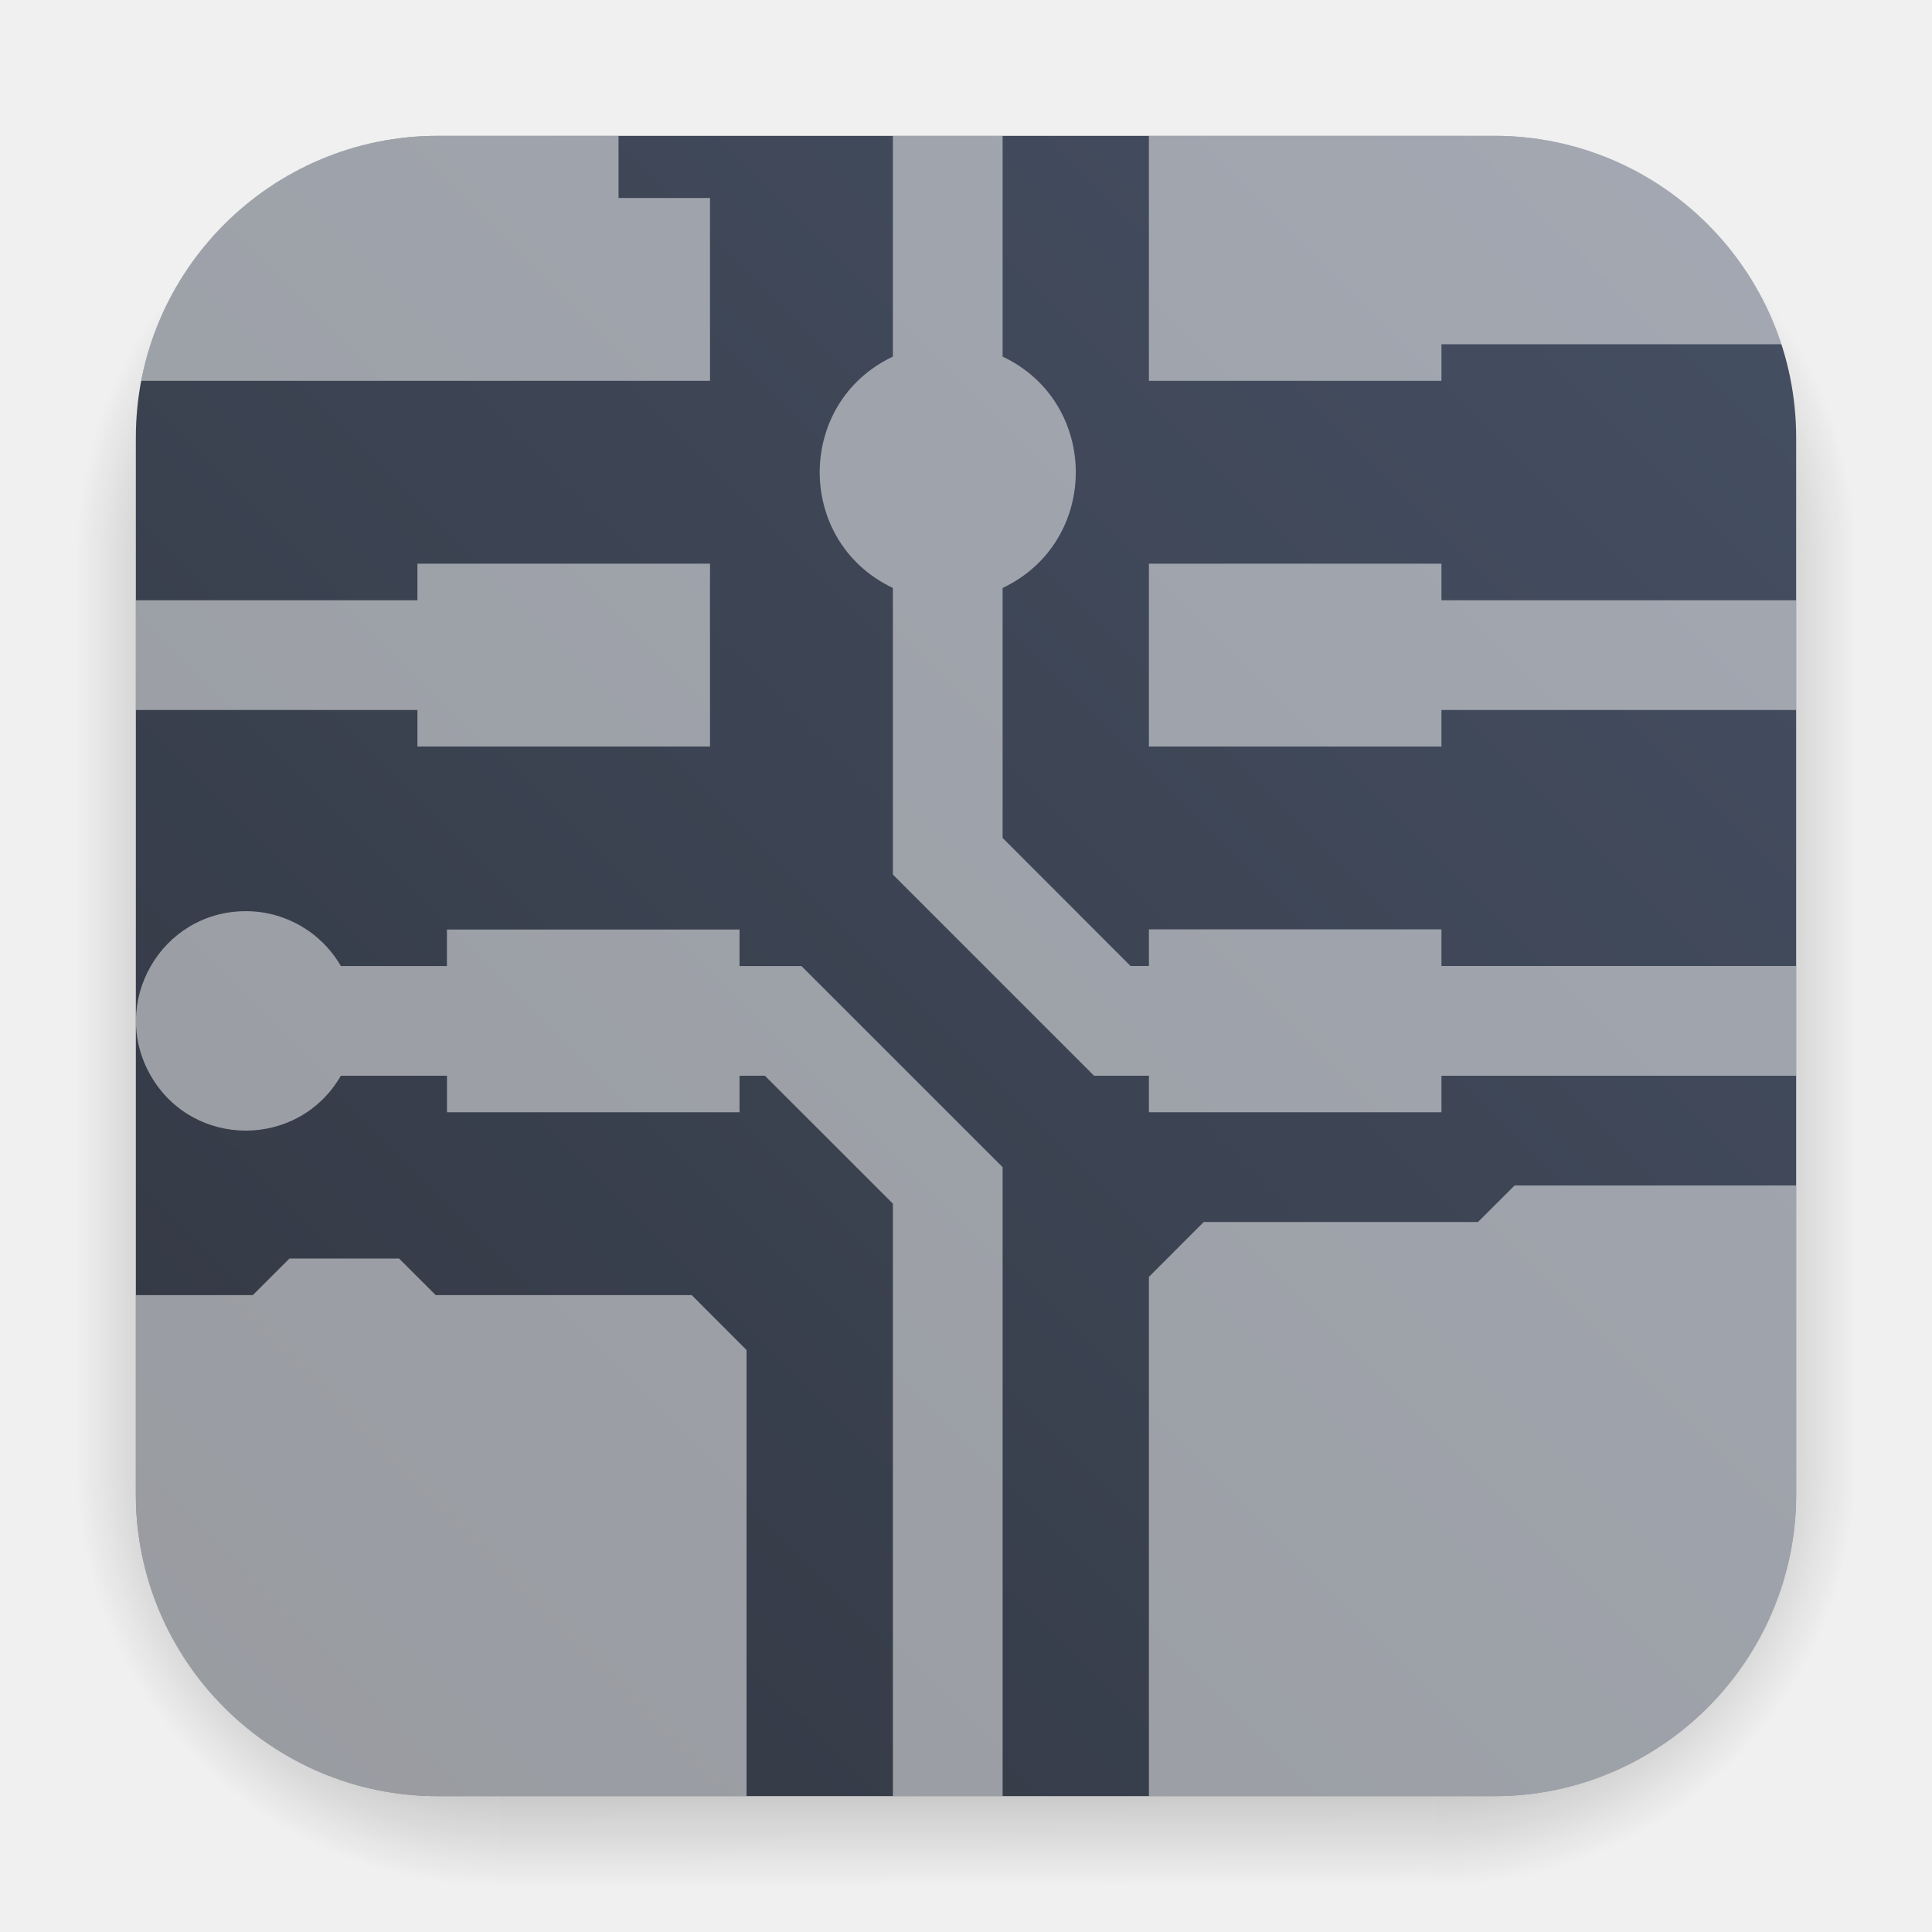
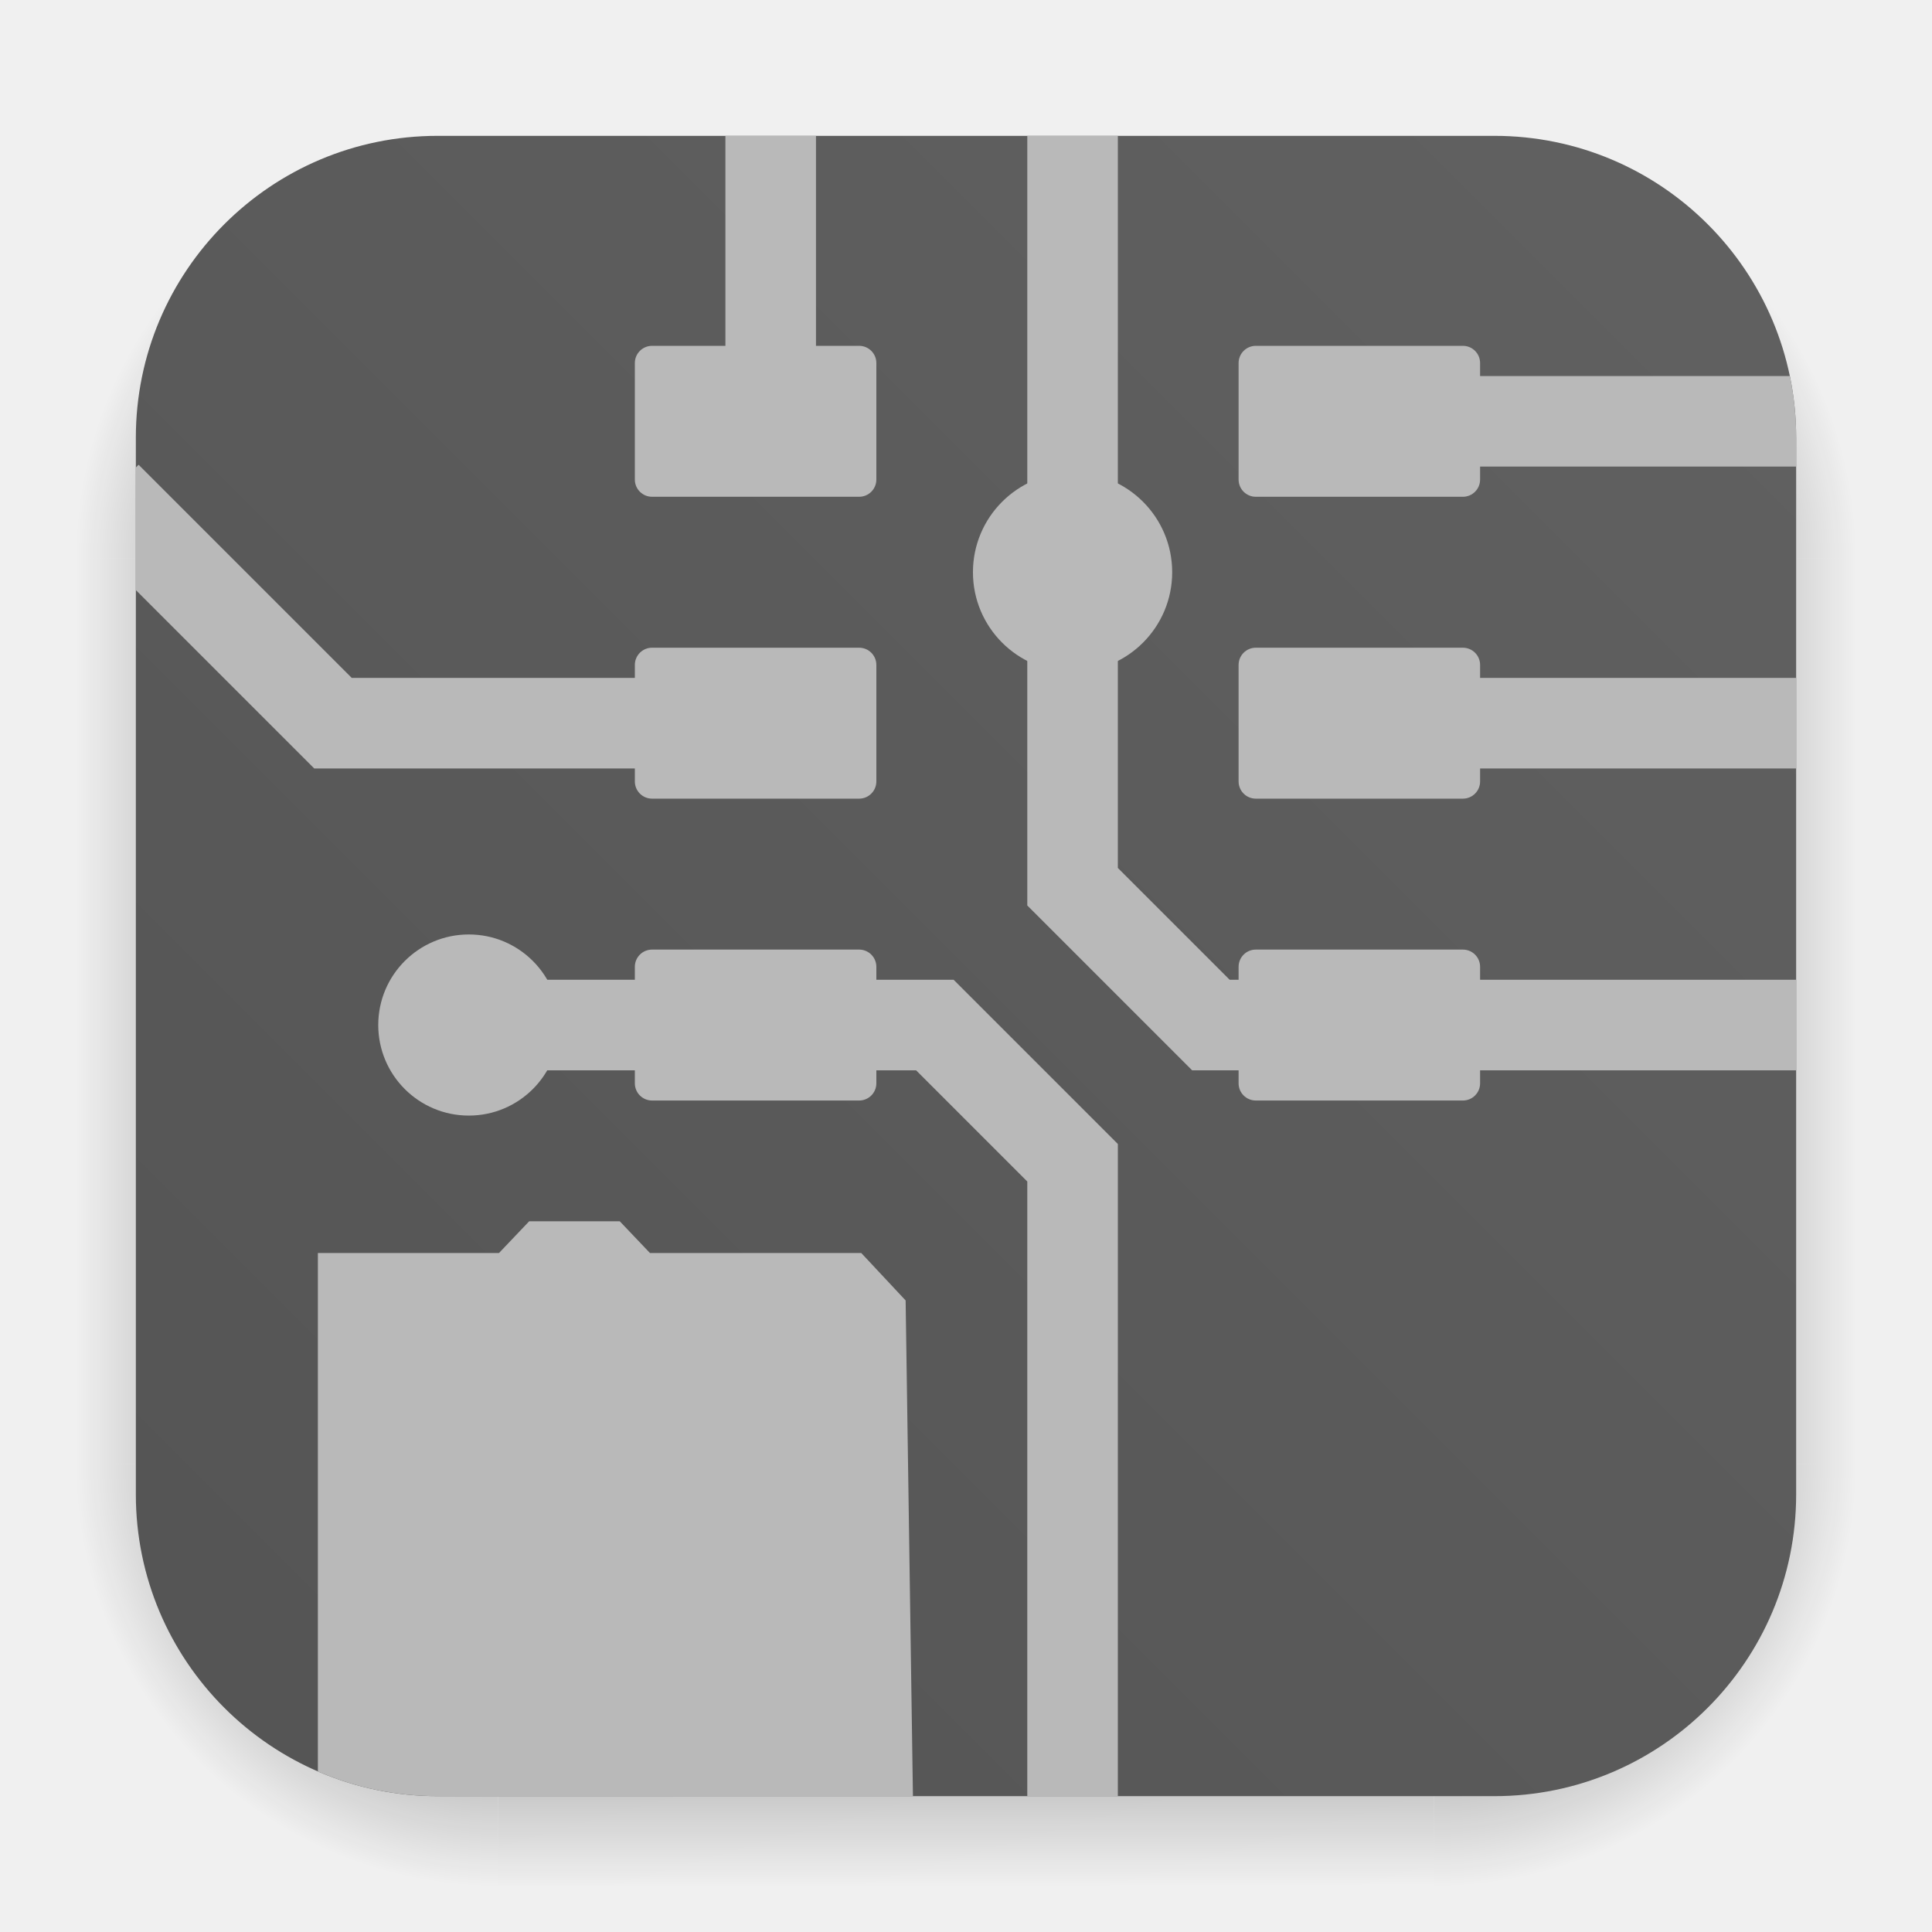
- <svg xmlns="http://www.w3.org/2000/svg" width="64" height="64" version="1.1" id="svg1">
-   <defs id="defs1">
-     <filter id="filter1057-7" x="-0.027" y="-0.027" width="1.054" height="1.054" color-interpolation-filters="sRGB">
-       <feGaussianBlur stdDeviation="0.619" id="feGaussianBlur1" />
-     </filter>
-     <linearGradient id="linearGradient1053-5" x1="-127" x2="-72" y1="60" y2="5" gradientTransform="matrix(1.000007,0,0,1.000007,131.501,-0.5106607)" gradientUnits="userSpaceOnUse">
-       <stop stop-color="#323741" offset="0" id="stop1" />
-       <stop stop-color="#465064" offset="1" id="stop2" />
+ <svg xmlns="http://www.w3.org/2000/svg" xmlns:xlink="http://www.w3.org/1999/xlink" width="64" height="64" version="1.1" id="svg3">
+   <defs id="defs3">
+     <linearGradient id="linearGradient1005-5" x1="3.729" x2="12.359" y1="13.306" y2="4.676" gradientTransform="matrix(3.779564,0,0,3.779564,6.772535,-14.97443)" gradientUnits="userSpaceOnUse">
+       <stop stop-color="#232223" offset="0" id="stop1" />
+       <stop stop-color="#49484d" offset="1" id="stop2" />
+     </linearGradient>
+     <linearGradient id="linearGradient37376">
+       <stop style="stop-color:#616161;stop-opacity:1;" offset="0" id="stop37372" />
+       <stop style="stop-color:#545454;stop-opacity:1;" offset="1" id="stop37374" />
    </linearGradient>
    <radialGradient id="gradient_ds_br" cx="0" cy="0" r="1" gradientUnits="userSpaceOnUse" gradientTransform="matrix(13.9984,0.00477622,-0.00477841,14.0048,47.5016,48.4952)">
-       <stop offset="0.65" id="stop1" />
-       <stop offset="1" stop-opacity="0" id="stop2" />
+       <stop offset="0.65" id="stop3" />
+       <stop offset="1" stop-opacity="0" id="stop4" />
    </radialGradient>
    <linearGradient id="gradient_ds_b" x1="30.449" y1="48.5" x2="30.492" y2="62.5" gradientUnits="userSpaceOnUse">
-       <stop offset="0.654" id="stop3" />
-       <stop offset="1" stop-opacity="0" id="stop4" />
+       <stop offset="0.654" id="stop5" />
+       <stop offset="1" stop-opacity="0" id="stop6" />
    </linearGradient>
    <radialGradient id="gradient_ds_bl" cx="0" cy="0" r="1" gradientUnits="userSpaceOnUse" gradientTransform="matrix(0,14,-14,0,16.5,48.5)">
-       <stop offset="0.65" id="stop5" />
-       <stop offset="1" stop-opacity="0" id="stop6" />
+       <stop offset="0.65" id="stop7" />
+       <stop offset="1" stop-opacity="0" id="stop8" />
    </radialGradient>
    <linearGradient id="gradient_ds_r" x1="47.5" y1="33.5" x2="61.5" y2="33.501" gradientUnits="userSpaceOnUse">
-       <stop offset="0.649" id="stop7" />
-       <stop offset="1" stop-opacity="0" id="stop8" />
-     </linearGradient>
-     <linearGradient id="gradient_ds_l" x1="16.5" y1="33.895" x2="2.5" y2="33.895" gradientUnits="userSpaceOnUse">
      <stop offset="0.649" id="stop9" />
      <stop offset="1" stop-opacity="0" id="stop10" />
    </linearGradient>
+     <linearGradient id="gradient_ds_l" x1="16.5" y1="33.895" x2="2.5" y2="33.895" gradientUnits="userSpaceOnUse">
+       <stop offset="0.649" id="stop11" />
+       <stop offset="1" stop-opacity="0" id="stop12" />
+     </linearGradient>
    <radialGradient id="gradient_ds_tr" cx="0" cy="0" r="1" gradientTransform="matrix(0.00843236,-14,14.0084,0.0189842,47.4916,18.5)" gradientUnits="userSpaceOnUse">
-       <stop offset="0.65" id="stop11" />
-       <stop offset="1" stop-opacity="0" id="stop12" />
+       <stop offset="0.65" id="stop13" />
+       <stop offset="1" stop-opacity="0" id="stop14" />
    </radialGradient>
    <linearGradient id="gradient_ds_t" x1="29.98" y1="18.5" x2="29.916" y2="4.5" gradientUnits="userSpaceOnUse">
-       <stop offset="0.649" id="stop13" />
-       <stop offset="1" stop-opacity="0" id="stop14" />
+       <stop offset="0.649" id="stop15" />
+       <stop offset="1" stop-opacity="0" id="stop16" />
    </linearGradient>
    <radialGradient id="gradient_ds_tl" cx="0" cy="0" r="1" gradientTransform="matrix(-0.00843236,-14,-14.0084,0.0189842,16.5084,18.5)" gradientUnits="userSpaceOnUse">
-       <stop offset="0.65" id="stop15" />
-       <stop offset="1" stop-opacity="0" id="stop16" />
+       <stop offset="0.65" id="stop17" />
+       <stop offset="1" stop-opacity="0" id="stop18" />
    </radialGradient>
+     <linearGradient xlink:href="#linearGradient37376" id="linearGradient18" x1="59.5" y1="4.5" x2="4.5" y2="59.5" gradientUnits="userSpaceOnUse" />
+     <clipPath clipPathUnits="userSpaceOnUse" id="clipPath1">
+       <rect x="71.035" y="24.896" width="55" height="55" stroke-linecap="round" stroke-width="2.744" id="rect1" style="display:inline;fill:#000000;fill-opacity:1" rx="10" />
+     </clipPath>
  </defs>
  <g id="ds" opacity="0.25">
    <path id="ds-br" d="m 47.5,48.5 h 14 v 14 h -14 z" fill="url(#gradient_ds_br)" style="fill:url(#gradient_ds_br)" />
    <path id="ds-b" d="m 16.5,48.5 h 31 v 14 h -31 z" fill="url(#gradient_ds_b)" style="fill:url(#gradient_ds_b)" />
    <path id="ds-bl" d="m 2.5,48.5 h 14 v 14 h -14 z" fill="url(#gradient_ds_bl)" style="fill:url(#gradient_ds_bl)" />
    <path id="ds-r" d="m 47.5,18.5 h 14 v 30 h -14 z" fill="url(#gradient_ds_r)" style="fill:url(#gradient_ds_r)" />
    <path id="ds-l" d="m 2.5,18.5 h 14 v 30 h -14 z" fill="url(#gradient_ds_l)" style="fill:url(#gradient_ds_l)" />
    <path id="ds-tr" d="m 47.5,4.5 h 14 v 14 h -14 z" fill="url(#gradient_ds_tr)" style="fill:url(#gradient_ds_tr)" />
    <path id="ds-t" d="m 16.5,4.5 h 31 v 14 h -31 z" fill="url(#gradient_ds_t)" style="fill:url(#gradient_ds_t)" />
    <path id="ds-tl" d="m 16.5,4.5 h -14 v 14 h 14 z" fill="url(#gradient_ds_tl)" style="fill:url(#gradient_ds_tl)" />
  </g>
-   <rect x="4.5" y="4.5" width="55" height="55" fill="url(#linearGradient1053-5)" stroke-linecap="round" stroke-width="2.744" id="bg" style="fill:url(#linearGradient1053-5)" rx="10" />
-   <g id="art">
-     <path id="path17" style="opacity:0.5;fill:#ffffff;fill-opacity:1;stroke-width:1.077" d="M 14.5 4.5 C 9.605 4.5 5.553 7.982 4.676 12.615 L 23.52 12.615 L 23.52 6.559 L 20.49 6.559 L 20.49 4.5 L 14.5 4.5 z M 29.578 4.5 L 29.578 11.812 C 26.346 13.345 26.346 17.944 29.578 19.477 L 29.578 28.971 L 36.242 35.635 L 38.059 35.635 L 38.059 36.846 L 47.75 36.846 L 47.75 35.635 L 59.5 35.635 L 59.5 32 L 47.75 32 L 47.75 30.787 L 38.059 30.787 L 38.059 32 L 37.451 32 L 33.213 27.758 L 33.213 19.477 C 36.445 17.944 36.445 13.345 33.213 11.812 L 33.213 4.5 L 29.578 4.5 z M 38.059 4.5 L 38.059 12.615 L 47.75 12.615 L 47.75 11.404 L 59.016 11.404 C 57.718 7.389 53.959 4.5 49.5 4.5 L 38.059 4.5 z M 13.828 18.672 L 13.828 19.885 L 4.5 19.885 L 4.5 23.52 L 13.828 23.52 L 13.828 24.73 L 23.52 24.73 L 23.52 18.672 L 13.828 18.672 z M 38.059 18.672 L 38.059 24.73 L 47.75 24.73 L 47.75 23.52 L 59.5 23.52 L 59.5 19.885 L 47.75 19.885 L 47.75 18.672 L 38.059 18.672 z M 8.143 30.184 C 5.345 30.184 3.597 33.214 4.996 35.637 C 6.395 38.06 9.893 38.058 11.291 35.635 L 14.807 35.635 L 14.807 36.846 L 24.498 36.846 L 24.498 35.635 L 25.338 35.635 L 29.578 39.873 L 29.578 59.5 L 33.213 59.5 L 33.213 38.664 L 26.549 32.002 L 24.498 32.002 L 24.498 30.791 L 14.805 30.791 L 14.805 32.002 L 11.291 32.002 C 10.642 30.877 9.442 30.183 8.143 30.184 z M 50.174 39.27 L 48.961 40.48 L 39.875 40.48 L 38.059 42.299 L 38.059 59.5 L 49.5 59.5 C 55.04 59.5 59.5 55.04 59.5 49.5 L 59.5 39.27 L 50.174 39.27 z M 9.588 41.691 L 8.375 42.902 L 4.5 42.902 L 4.5 49.5 C 4.5 55.04 8.96 59.5 14.5 59.5 L 24.73 59.5 L 24.73 44.721 L 22.914 42.902 L 14.434 42.902 L 13.221 41.691 L 9.588 41.691 z " />
+   <rect x="4.5" y="4.5" width="55" height="55" stroke-linecap="round" stroke-width="2.744" id="bg" style="display:inline;fill:url(#linearGradient18);fill-opacity:1" rx="10" />
+   <g id="art" transform="translate(-66.5349,-20.39579)" clip-path="url(#clipPath1)">
+     <rect class="cls-2" x="87.565" y="41.852" width="8" height="5" id="rect1676" style="fill:#b9b9b9;stroke-width:1" ry="0.57" clip-path="none" />
+     <path class="cls-2" d="m 105.365,39.351 a 3.3,3.3 0 1 1 -3.3,-3.3 3.299,3.299 0 0 1 3.3,3.3 z" id="path1706" style="fill:#b9b9b9;stroke-width:1" clip-path="none" />
+     <rect class="cls-2" x="87.565" y="31.852" width="8" height="5" id="rect2278" style="fill:#b9b9b9;stroke-width:1" ry="0.57" clip-path="none" />
+     <rect class="cls-2" x="87.565" y="51.852" width="8" height="5" id="rect2282" style="fill:#b9b9b9;stroke-width:1" ry="0.57" clip-path="none" />
+     <rect class="cls-2" x="107.565" y="41.852" width="8" height="5" id="rect2284" style="fill:#b9b9b9;stroke-width:1" ry="0.57" clip-path="none" />
+     <rect class="cls-2" x="107.565" y="31.852" width="8" height="5" id="rect2286" style="fill:#b9b9b9;stroke-width:1" ry="0.57" clip-path="none" />
+     <rect class="cls-2" x="107.565" y="51.852" width="8" height="5" id="rect2290" style="fill:#b9b9b9;stroke-width:1" ry="0.57" clip-path="none" />
+     <path style="fill:none;stroke:#b9b9b9;stroke-width:3;stroke-linecap:butt;stroke-linejoin:miter;stroke-miterlimit:4;stroke-dasharray:none;stroke-opacity:1" d="m 102.065,24.896 0,24.873 4.583,4.583 h 4.417" id="path2292" clip-path="none" />
+     <path style="fill:none;stroke:#b9b9b9;stroke-width:3;stroke-linecap:butt;stroke-linejoin:miter;stroke-miterlimit:4;stroke-dasharray:none;stroke-opacity:1" d="m 91.565,54.352 h -10" id="path2294" clip-path="none" />
+     <path style="display:inline;fill:none;stroke:#b9b9b9;stroke-width:3;stroke-linecap:butt;stroke-linejoin:miter;stroke-miterlimit:4;stroke-dasharray:none;stroke-opacity:1" d="m 91.565,44.352 h -14 l -7.5,-7.5" id="path2296" clip-path="none" />
+     <path style="display:inline;fill:none;stroke:#b9b9b9;stroke-width:3;stroke-linecap:butt;stroke-linejoin:miter;stroke-miterlimit:4;stroke-dasharray:none;stroke-opacity:1" d="m 92.065,32.352 v -9" id="path2298" clip-path="none" />
+     <path style="fill:none;stroke:#b9b9b9;stroke-width:3;stroke-linecap:butt;stroke-linejoin:miter;stroke-miterlimit:4;stroke-dasharray:none;stroke-opacity:1" d="m 111.565,34.352 h 16.249" id="path2300" clip-path="none" />
+     <path style="fill:none;stroke:#b9b9b9;stroke-width:3;stroke-linecap:butt;stroke-linejoin:miter;stroke-miterlimit:4;stroke-dasharray:none;stroke-opacity:1" d="m 111.565,44.352 h 16.249" id="path2302" clip-path="none" />
+     <path style="fill:none;stroke:#b9b9b9;stroke-width:3;stroke-linecap:butt;stroke-linejoin:miter;stroke-miterlimit:4;stroke-dasharray:none;stroke-opacity:1" d="m 110.565,54.352 h 17.5" id="path2304" clip-path="none" />
+     <path class="cls-2" d="m 85.065,54.351 a 3,3 0 1 1 -3,-3 2.999,2.999 0 0 1 3,3 z" id="path1710" style="fill:#b9b9b9;stroke-width:1" clip-path="url(#clipPath2388)" />
+     <path style="display:inline;fill:#b9b9b9;fill-opacity:1;stroke:none;stroke-width:1px;stroke-linecap:butt;stroke-linejoin:miter;stroke-opacity:1" d="m 83.065,61.903 h -6 V 81.352 l 19.735,0.088 -0.265,-17.965 -1.47,-1.572 h -7 l -1,-1.051 h -3" id="path2312" clip-path="none" />
+     <path style="fill:none;stroke:#b9b9b9;stroke-width:3;stroke-linecap:butt;stroke-linejoin:miter;stroke-miterlimit:4;stroke-dasharray:none;stroke-opacity:1" d="m 94.565,54.352 h 2.939 l 4.561,4.561 v 20.984" id="path3158" clip-path="url(#clipPath3201)" />
  </g>
</svg>
